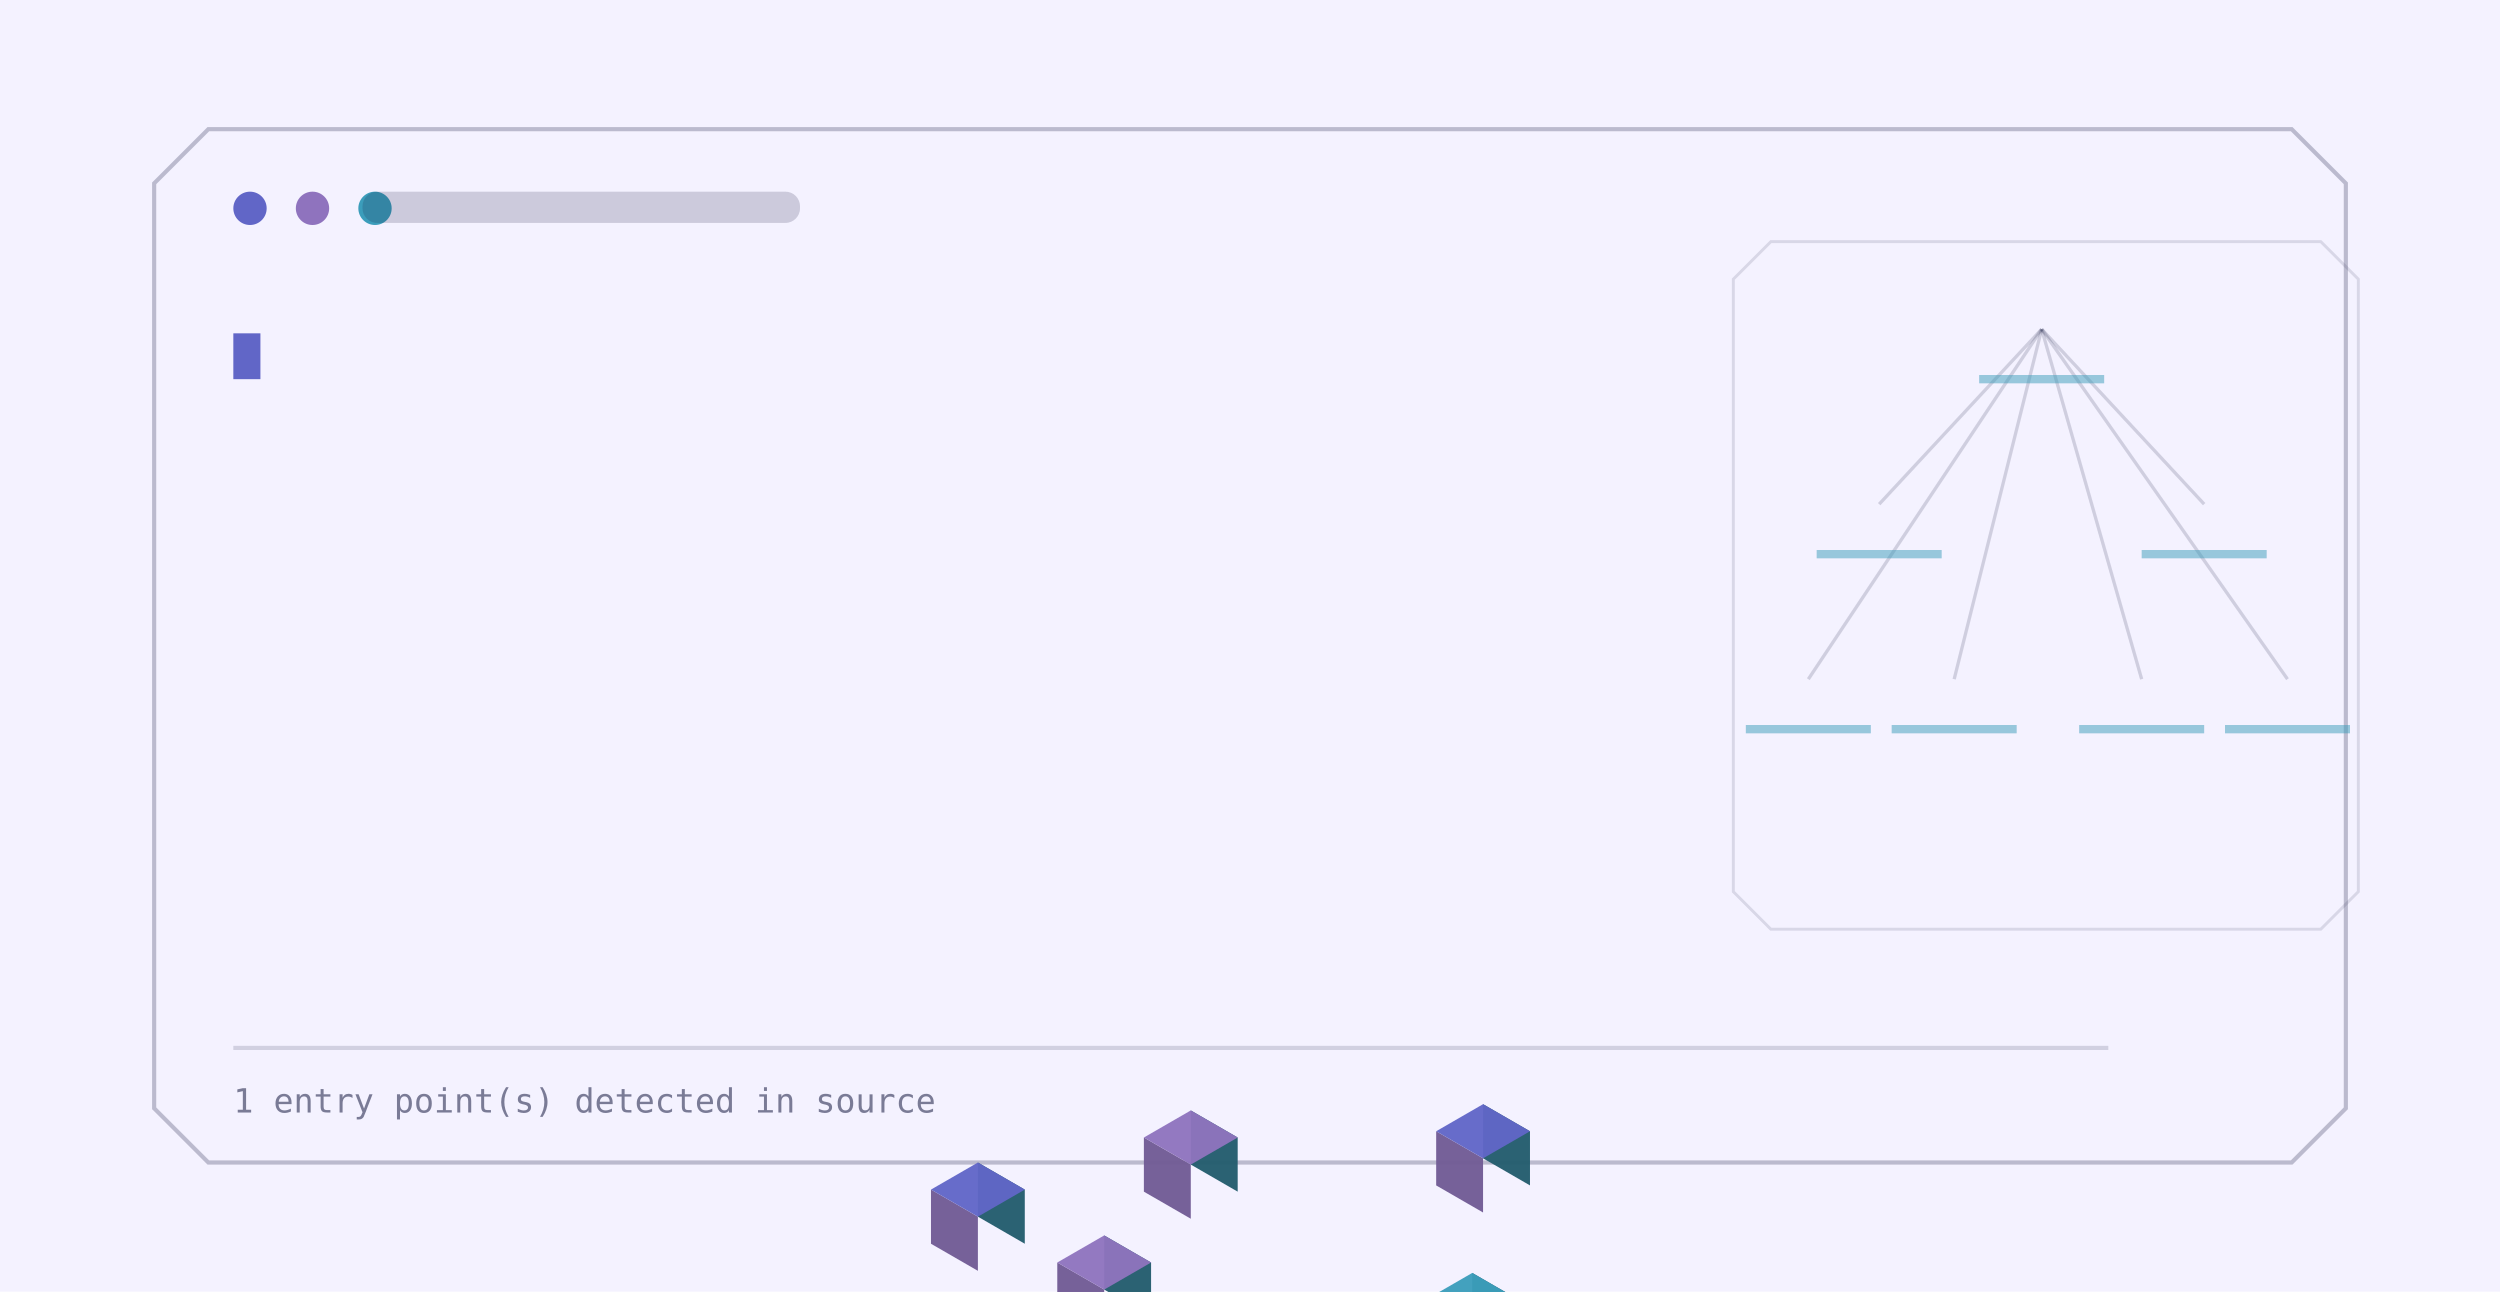
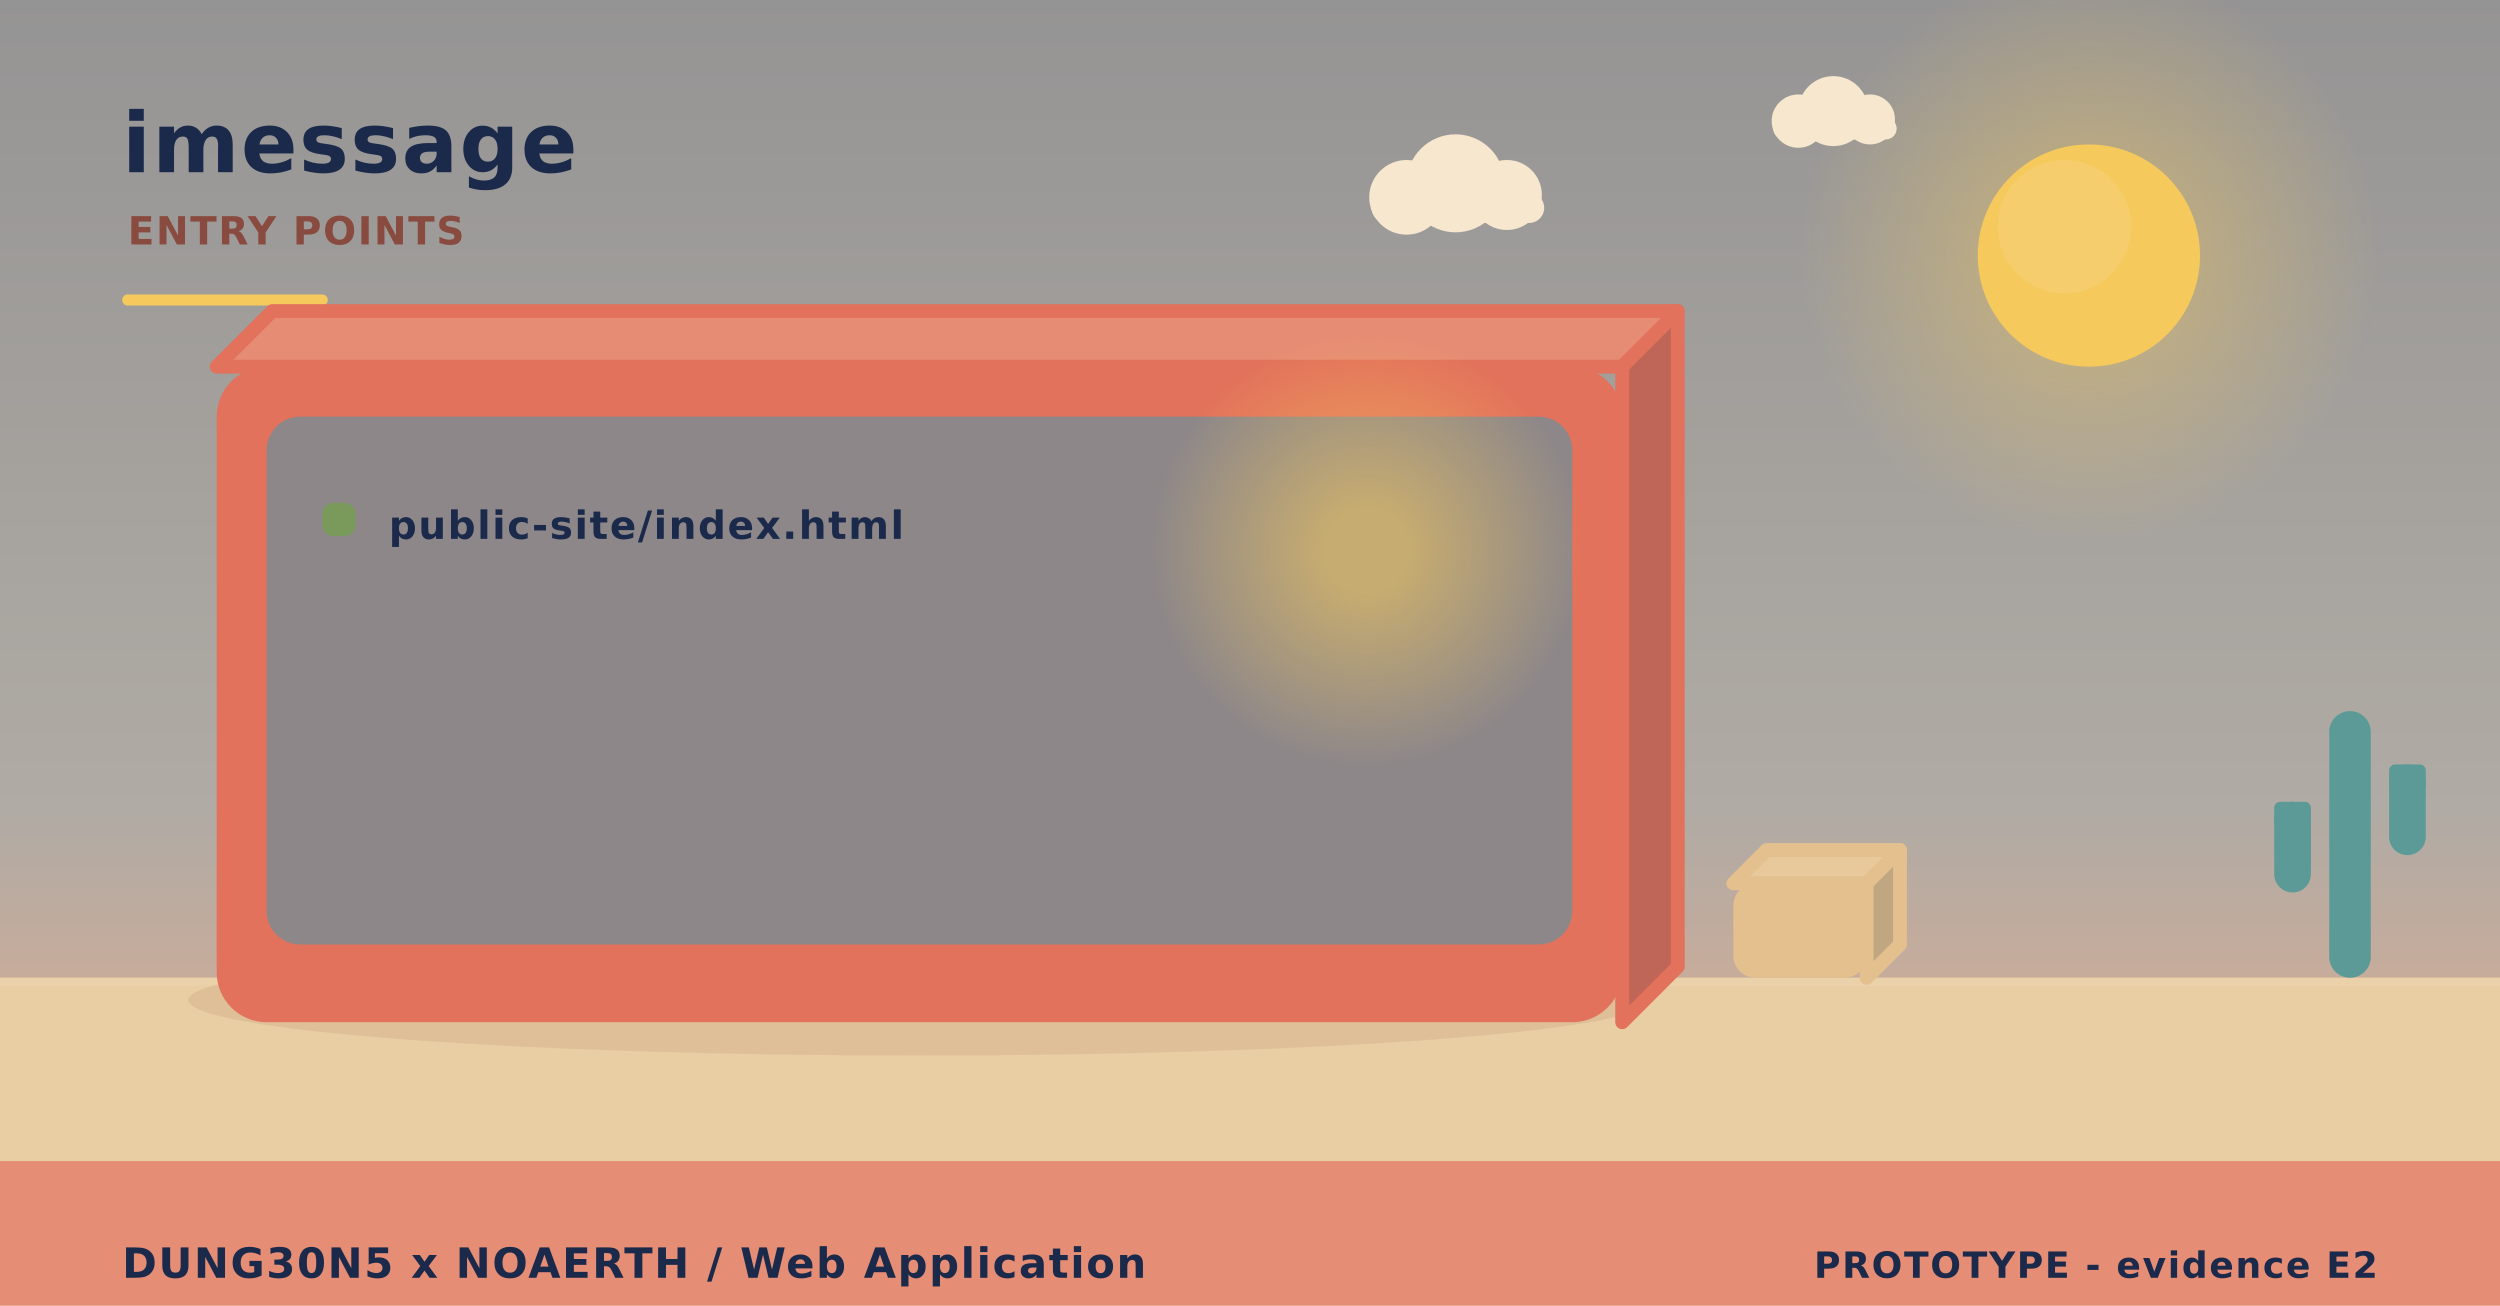
- <svg xmlns="http://www.w3.org/2000/svg" viewBox="0 0 1200 620" width="1200" height="620" role="img" aria-label="imessage command surface">
-   <rect width="1200" height="620" fill="#f4f2ff" />
-   <defs>
-     <linearGradient id="gt" x1="0" y1="0" x2="1" y2="1">
-       <stop offset="0%" stop-color="#6166c7" />
-       <stop offset="100%" stop-color="#8f73be" />
-     </linearGradient>
-   </defs>
-   <path d="M100.00,62.00 H1100.00 L1126.00,88.00 V532.00 L1100.00,558.00 H100.00 L74.00,532.00 V88.00 Z" fill="none" stroke="rgba(23,26,64,0.300)" stroke-width="2.00" opacity="0.85" />
-   <circle cx="120.00" cy="100.00" r="8.00" fill="#6166c7" opacity="1.00" />
-   <circle cx="150.00" cy="100.00" r="8.00" fill="#8f73be" opacity="1.00" />
-   <circle cx="180.00" cy="100.00" r="8.00" fill="#3b9dbb" opacity="1.00" />
-   <rect x="174.00" y="92.00" width="210.00" height="15.00" rx="7.00" fill="rgba(23,26,64,0.180)" opacity="1.00" />
-   <text x="112" y="148" font-family="ui-monospace,SFMono-Regular,Menlo,monospace" font-size="21" fill="rgba(23,26,64,0.800)" opacity="0">public-site/index.html<animate attributeName="opacity" values="0;1;1;0" dur="1.5s" begin="0.0s" repeatCount="indefinite" />
-   </text>
-   <rect x="112" y="160" width="13" height="22" fill="#6166c7">
-     <animate attributeName="opacity" values="1;0;1" dur="1.05s" begin="0s" repeatCount="indefinite" />
-   </rect>
-   <path d="M850.00,116.00 H1114.00 L1132.00,134.00 V428.00 L1114.00,446.00 H850.00 L832.00,428.00 V134.00 Z" fill="none" stroke="rgba(23,26,64,0.180)" stroke-width="1.40" opacity="0.70" />
-   <line x1="980.00" y1="158.00" x2="902.00" y2="242.00" stroke="rgba(23,26,64,0.300)" stroke-width="1.60" opacity="0.55" />
-   <line x1="980.00" y1="158.00" x2="1058.00" y2="242.00" stroke="rgba(23,26,64,0.300)" stroke-width="1.60" opacity="0.55" />
-   <line x1="980.00" y1="158.00" x2="868.00" y2="326.00" stroke="rgba(23,26,64,0.300)" stroke-width="1.60" opacity="0.55" />
-   <line x1="980.00" y1="158.00" x2="938.00" y2="326.00" stroke="rgba(23,26,64,0.300)" stroke-width="1.60" opacity="0.55" />
-   <line x1="980.00" y1="158.00" x2="1028.00" y2="326.00" stroke="rgba(23,26,64,0.300)" stroke-width="1.60" opacity="0.55" />
-   <line x1="980.00" y1="158.00" x2="1098.00" y2="326.00" stroke="rgba(23,26,64,0.300)" stroke-width="1.60" opacity="0.55" />
-   <polygon points="711.87,556.00 734.39,569.00 734.39,543.00 711.87,530.00" fill="#225b6c" opacity="0.95" />
-   <polygon points="689.36,569.00 711.87,582.00 711.87,556.00 689.36,543.00" fill="#705a94" opacity="0.95" />
-   <polygon points="711.87,530.00 734.39,543.00 711.87,556.00 689.36,543.00" fill="#6166c7" opacity="0.95" />
+ <svg xmlns="http://www.w3.org/2000/svg" width="900" height="470" viewBox="0 0 900 470" role="img" aria-label="imessage - how it is operated">
+   <linearGradient id="skyt" x1="0" y1="0" x2="0" y2="1">
+     <stop offset="0" stop-color="#959494" />
+     <stop offset="0.62" stop-color="#b0aba4" />
+     <stop offset="1" stop-color="#f3ad8a" />
+   </linearGradient>
+   <rect width="900" height="470" fill="url(#skyt)" />
+   <radialGradient id="sunt">
+     <stop offset="0.35" stop-color="#f5c95c" stop-opacity="0.34" />
+     <stop offset="1" stop-color="#f5c95c" stop-opacity="0" />
+   </radialGradient>
+   <circle cx="752" cy="92" r="104" fill="url(#sunt)" />
+   <circle cx="752" cy="92" r="40" fill="#f5c95c" />
+   <circle cx="743.2" cy="81.6" r="24" fill="#f5d27e" opacity="0.5" />
  <g>
-     <rect x="950.00" y="180.00" width="60.00" height="4.00" rx="0.00" fill="rgba(59,157,187,0.500)" opacity="1.00" />
-     <animate attributeName="opacity" values="0.25;1.0;0.25" dur="12.15s" begin="0.0s" repeatCount="indefinite" />
+     <circle cx="524" cy="66" r="17.64" fill="#f6e7ce" />
+     <circle cx="506.36" cy="71.04" r="13.44" fill="#f6e7ce" />
+     <circle cx="542.48" cy="70.2" r="12.6" fill="#f6e7ce" />
+     <rect x="493.76" y="69.36" width="62.16" height="10.92" rx="5.46" fill="#f6e7ce" />
+     <animateTransform attributeName="transform" type="translate" values="0 0;24 0;0 0" dur="36s" begin="0s" repeatCount="indefinite" />
  </g>
-   <polygon points="571.58,559.00 594.09,572.00 594.09,546.00 571.58,533.00" fill="#225b6c" opacity="0.95" />
-   <polygon points="549.06,572.00 571.58,585.00 571.58,559.00 549.06,546.00" fill="#705a94" opacity="0.95" />
-   <polygon points="571.58,533.00 594.09,546.00 571.58,559.00 549.06,546.00" fill="#8f73be" opacity="0.95" />
  <g>
-     <rect x="872.00" y="264.00" width="60.00" height="4.00" rx="0.00" fill="rgba(59,157,187,0.500)" opacity="1.00" />
-     <animate attributeName="opacity" values="0.25;1.0;0.25" dur="12.15s" begin="0.4s" repeatCount="indefinite" />
+     <circle cx="660" cy="40" r="12.6" fill="#f6e7ce" />
+     <circle cx="647.4" cy="43.6" r="9.6" fill="#f6e7ce" />
+     <circle cx="673.2" cy="43" r="9" fill="#f6e7ce" />
+     <rect x="638.4" y="42.4" width="44.4" height="7.8" rx="3.9" fill="#f6e7ce" />
+     <animateTransform attributeName="transform" type="translate" values="0 0;-18 0;0 0" dur="46s" begin="3s" repeatCount="indefinite" />
  </g>
-   <polygon points="706.68,637.00 729.19,650.00 729.19,624.00 706.68,611.00" fill="#225b6c" opacity="0.95" />
-   <polygon points="684.16,650.00 706.68,663.00 706.68,637.00 684.16,624.00" fill="#705a94" opacity="0.95" />
-   <polygon points="706.68,611.00 729.19,624.00 706.68,637.00 684.16,624.00" fill="#3b9dbb" opacity="0.95" />
+   <rect x="0" y="352" width="900" height="118" fill="#e9cda3" />
+   <rect x="0" y="352" width="900" height="3" fill="#ebd1a9" />
+   <text x="44" y="62" font-family="Verdana,DejaVu Sans,sans-serif" font-size="30" font-weight="700" letter-spacing="0.6" fill="#1b2a4a" text-anchor="start">imessage</text>
+   <text x="46" y="88" font-family="Verdana,DejaVu Sans,sans-serif" font-size="14" font-weight="700" letter-spacing="0.6" fill="#894b3f" text-anchor="start">ENTRY POINTS</text>
+   <rect x="44" y="106" width="74" height="4" rx="2" fill="#f5c95c" />
+   <ellipse cx="331" cy="360" rx="263.2" ry="20" fill="rgba(138,90,68,0.11)" />
+   <path d="M78,132 L584,132 L604,112 L98,112 Z" fill="#e68c74" stroke="#e2725b" stroke-width="5" stroke-linejoin="round" />
+   <path d="M584,132 L604,112 L604,348 L584,368 Z" fill="#c06658" stroke="#e2725b" stroke-width="5" stroke-linejoin="round" />
+   <rect x="78" y="132" width="506" height="236" rx="18" fill="#e2725b" />
+   <rect x="96" y="150" width="470" height="190" rx="12" fill="#88888c" opacity="0.94" />
+   <radialGradient id="lamp74964">
+     <stop offset="0.2" stop-color="#f5c95c" stop-opacity="0.55" />
+     <stop offset="1" stop-color="#f5c95c" stop-opacity="0" />
+   </radialGradient>
+   <circle cx="492" cy="198" r="78" fill="url(#lamp74964)" />
+   <rect x="116" y="181" width="12" height="12" rx="4" fill="#7a9a5c" />
  <g>
-     <rect x="1028.00" y="264.00" width="60.00" height="4.00" rx="0.00" fill="rgba(59,157,187,0.500)" opacity="1.00" />
-     <animate attributeName="opacity" values="0.25;1.0;0.25" dur="12.15s" begin="0.8s" repeatCount="indefinite" />
+     <text x="140" y="194" font-family="Verdana,DejaVu Sans,sans-serif" font-size="14" font-weight="700" letter-spacing="0.6" fill="#1b2a4a" text-anchor="start">public-site/index.html</text>
+     <animateTransform attributeName="transform" type="translate" values="0 10;0 0" dur="0.7s" begin="0.4s" fill="freeze" />
  </g>
-   <polygon points="469.39,584.00 491.90,597.00 491.90,571.00 469.39,558.00" fill="#225b6c" opacity="0.95" />
-   <polygon points="446.87,597.00 469.39,610.00 469.39,584.00 446.87,571.00" fill="#705a94" opacity="0.95" />
-   <polygon points="469.39,558.00 491.90,571.00 469.39,584.00 446.87,571.00" fill="#6166c7" opacity="0.95" />
-   <g>
-     <rect x="838.00" y="348.00" width="60.00" height="4.00" rx="0.00" fill="rgba(59,157,187,0.500)" opacity="1.00" />
-     <animate attributeName="opacity" values="0.25;1.0;0.25" dur="12.15s" begin="1.2s" repeatCount="indefinite" />
-   </g>
-   <polygon points="530.01,619.00 552.52,632.00 552.52,606.00 530.01,593.00" fill="#225b6c" opacity="0.95" />
-   <polygon points="507.49,632.00 530.01,645.00 530.01,619.00 507.49,606.00" fill="#705a94" opacity="0.95" />
-   <polygon points="530.01,593.00 552.52,606.00 530.01,619.00 507.49,606.00" fill="#8f73be" opacity="0.95" />
-   <g>
-     <rect x="908.00" y="348.00" width="60.00" height="4.00" rx="0.00" fill="rgba(59,157,187,0.500)" opacity="1.00" />
-     <animate attributeName="opacity" values="0.25;1.0;0.25" dur="12.15s" begin="1.6s" repeatCount="indefinite" />
-   </g>
-   <polygon points="607.95,664.00 630.47,677.00 630.47,651.00 607.95,638.00" fill="#225b6c" opacity="0.95" />
-   <polygon points="585.43,677.00 607.95,690.00 607.95,664.00 585.43,651.00" fill="#705a94" opacity="0.95" />
-   <polygon points="607.95,638.00 630.47,651.00 607.95,664.00 585.43,651.00" fill="#3b9dbb" opacity="0.95" />
-   <g>
-     <rect x="998.00" y="348.00" width="60.00" height="4.00" rx="0.00" fill="rgba(59,157,187,0.500)" opacity="1.00" />
-     <animate attributeName="opacity" values="0.25;1.0;0.25" dur="12.15s" begin="2.0s" repeatCount="indefinite" />
-   </g>
-   <polygon points="668.57,699.00 691.09,712.00 691.09,686.00 668.57,673.00" fill="#225b6c" opacity="0.95" />
-   <polygon points="646.05,712.00 668.57,725.00 668.57,699.00 646.05,686.00" fill="#705a94" opacity="0.95" />
-   <polygon points="668.57,673.00 691.09,686.00 668.57,699.00 646.05,686.00" fill="#6166c7" opacity="0.95" />
-   <g>
-     <rect x="1068.00" y="348.00" width="60.00" height="4.00" rx="0.00" fill="rgba(59,157,187,0.500)" opacity="1.00" />
-     <animate attributeName="opacity" values="0.25;1.0;0.25" dur="12.15s" begin="2.4s" repeatCount="indefinite" />
-   </g>
-   <rect x="112.00" y="502.00" width="900.00" height="2.00" rx="0.00" fill="rgba(23,26,64,0.160)" opacity="1.00" />
-   <text x="112" y="534" font-family="ui-monospace,Menlo,monospace" font-size="16" fill="rgba(23,26,64,0.550)">1 entry point(s) detected in source</text>
+   <path d="M624,318 L672,318 L684,306 L636,306 Z" fill="#e7c99b" stroke="#e3c08d" stroke-width="5" stroke-linejoin="round" />
+   <path d="M672,318 L684,306 L684,340 L672,352 Z" fill="#c1a682" stroke="#e3c08d" stroke-width="5" stroke-linejoin="round" />
+   <rect x="624" y="318" width="48" height="34" rx="8" fill="#e3c08d" />
+   <rect x="838.52" y="256" width="14.96" height="96" rx="7.48" fill="#5b9a97" />
+   <rect x="818.72" y="288.64" width="13.2" height="32.64" rx="6.6" fill="#5b9a97" />
+   <rect x="818.72" y="288.64" width="13.2" height="9.6" rx="2.2" fill="#5b9a97" />
+   <rect x="860.08" y="275.2" width="13.2" height="32.64" rx="6.6" fill="#5b9a97" />
+   <rect x="860.08" y="275.2" width="13.2" height="9.6" rx="2.2" fill="#5b9a97" />
+   <rect x="0" y="418" width="900" height="52" rx="0" fill="#e68972" opacity="0.94" />
+   <text x="44" y="460" font-family="Verdana,DejaVu Sans,sans-serif" font-size="15" font-weight="700" letter-spacing="0.6" fill="#1b2a4a" text-anchor="start">DUNG30N5 x NOAERTH  /  Web Application</text>
+   <text x="856" y="460" font-family="Verdana,DejaVu Sans,sans-serif" font-size="13" font-weight="700" letter-spacing="0.6" fill="#1b2a4a" text-anchor="end">PROTOTYPE  -  evidence E2</text>
</svg>
